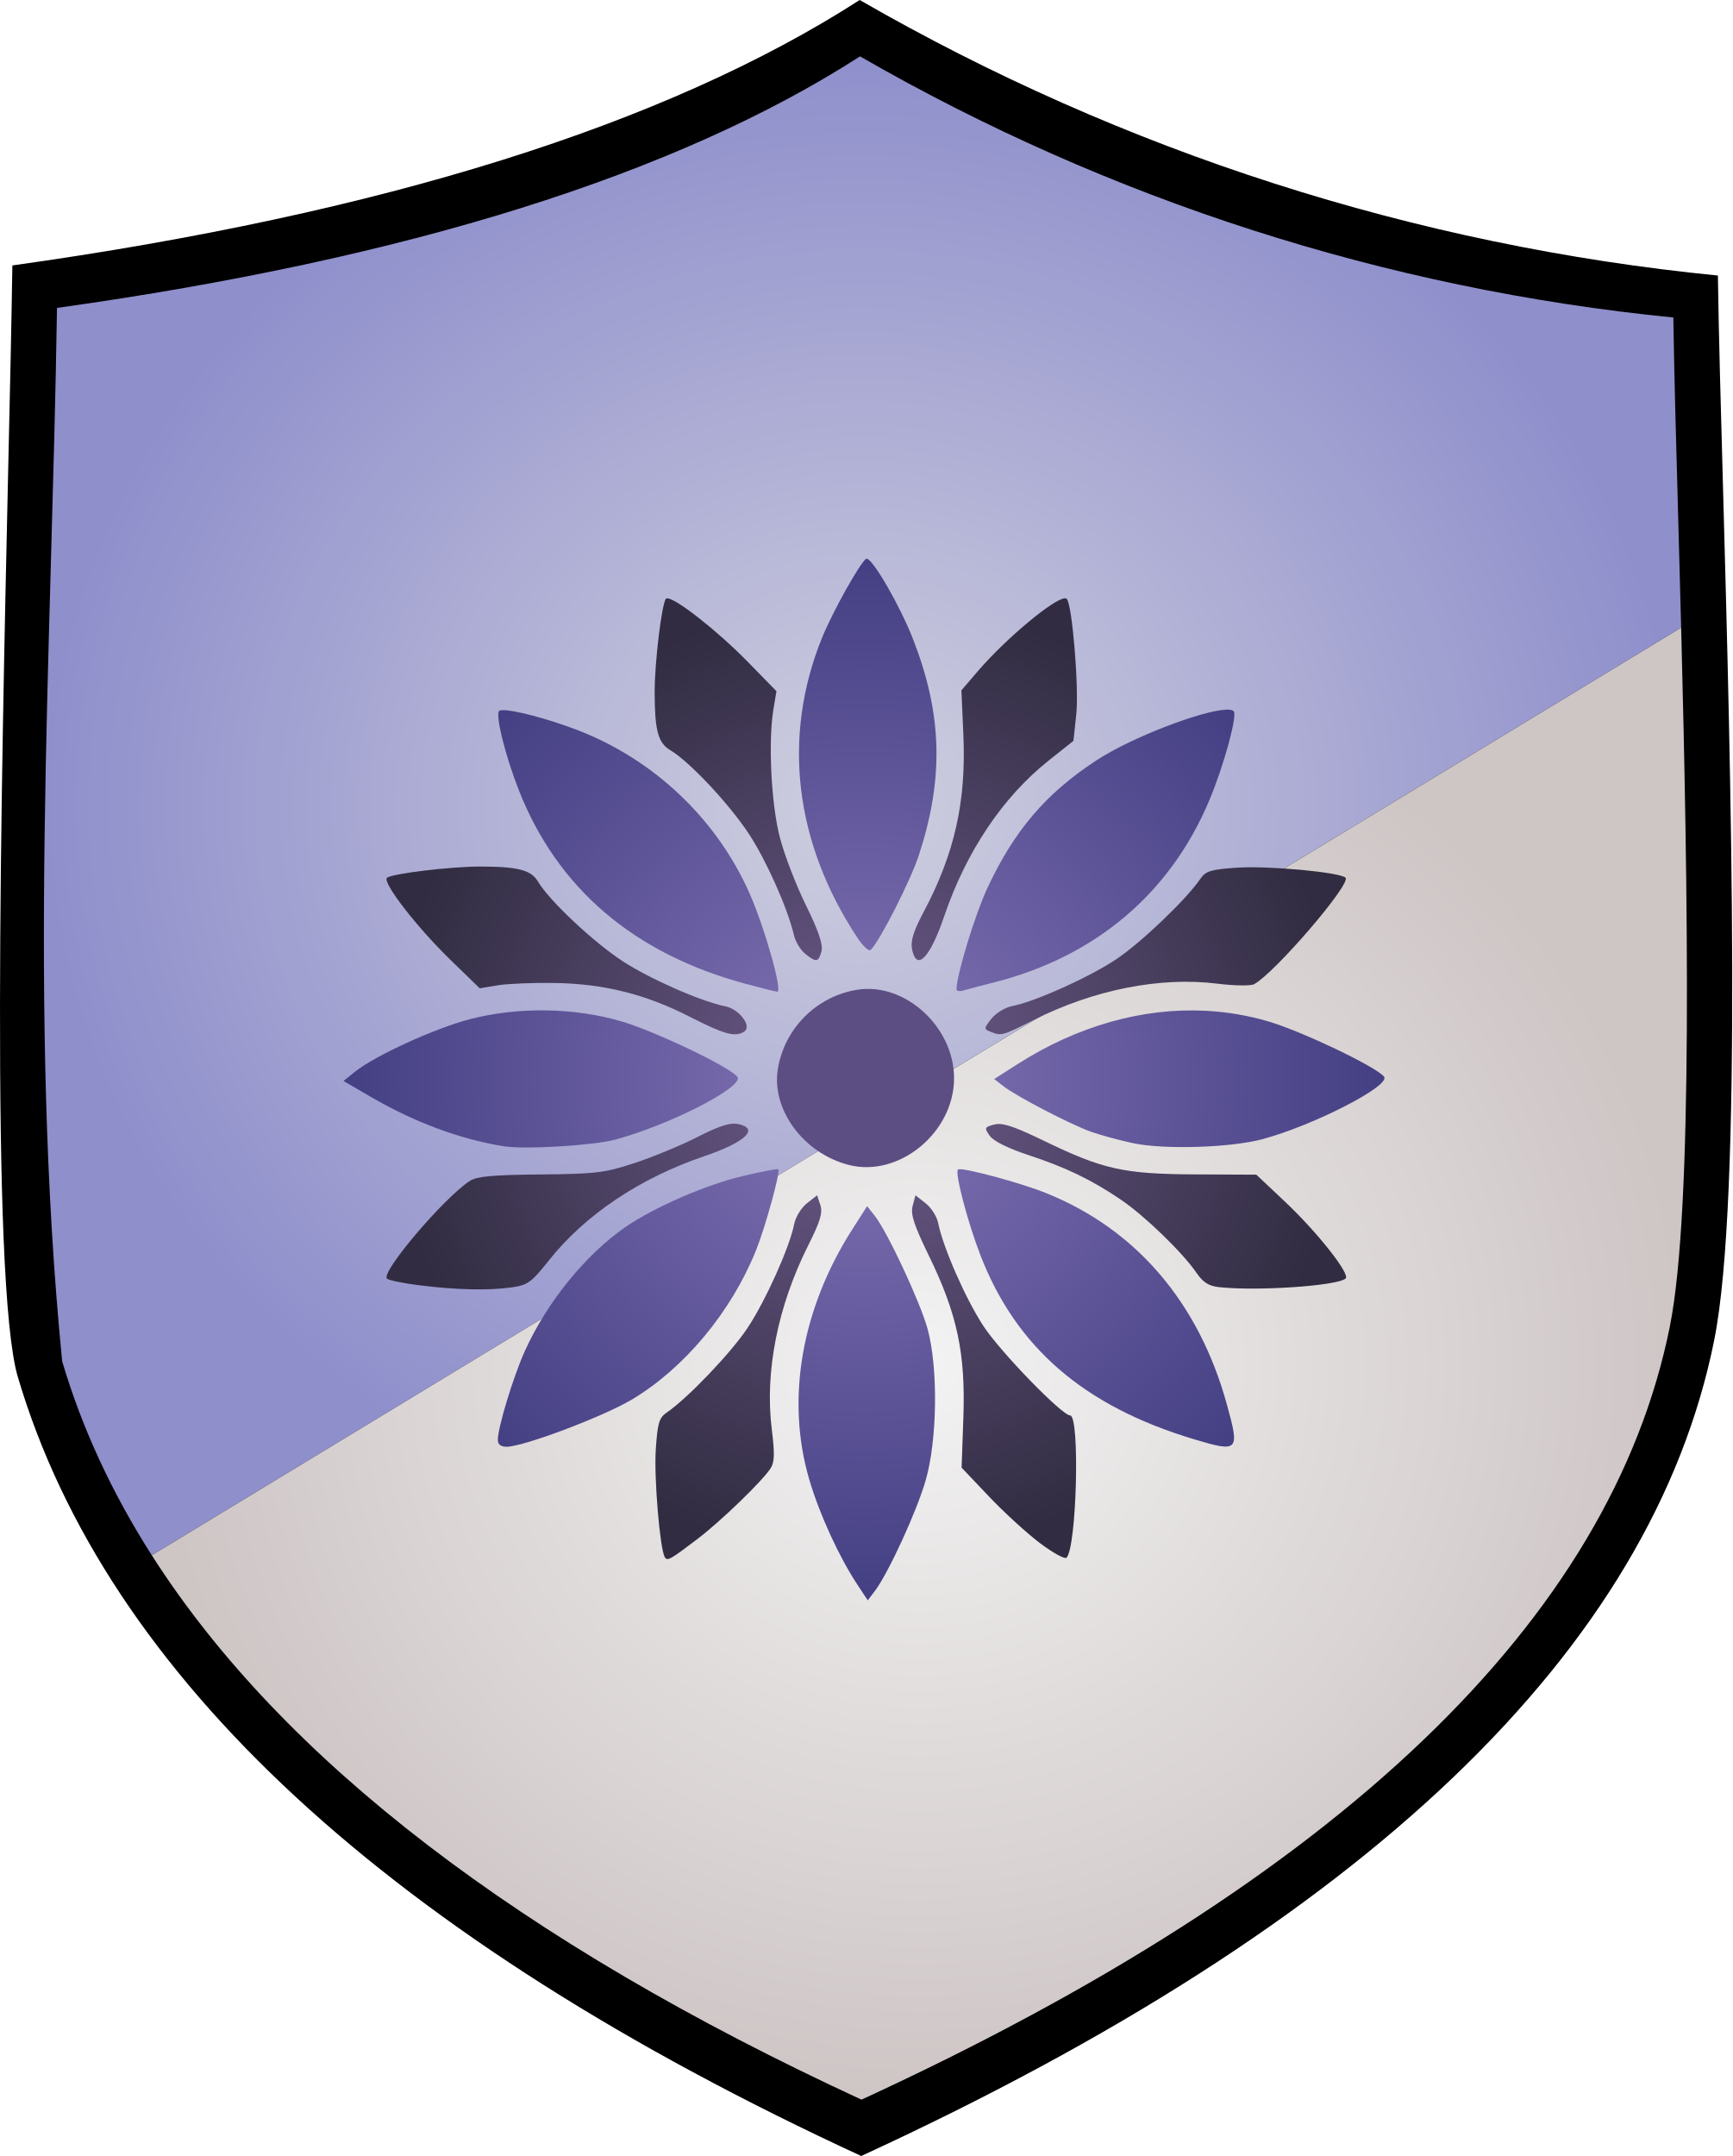
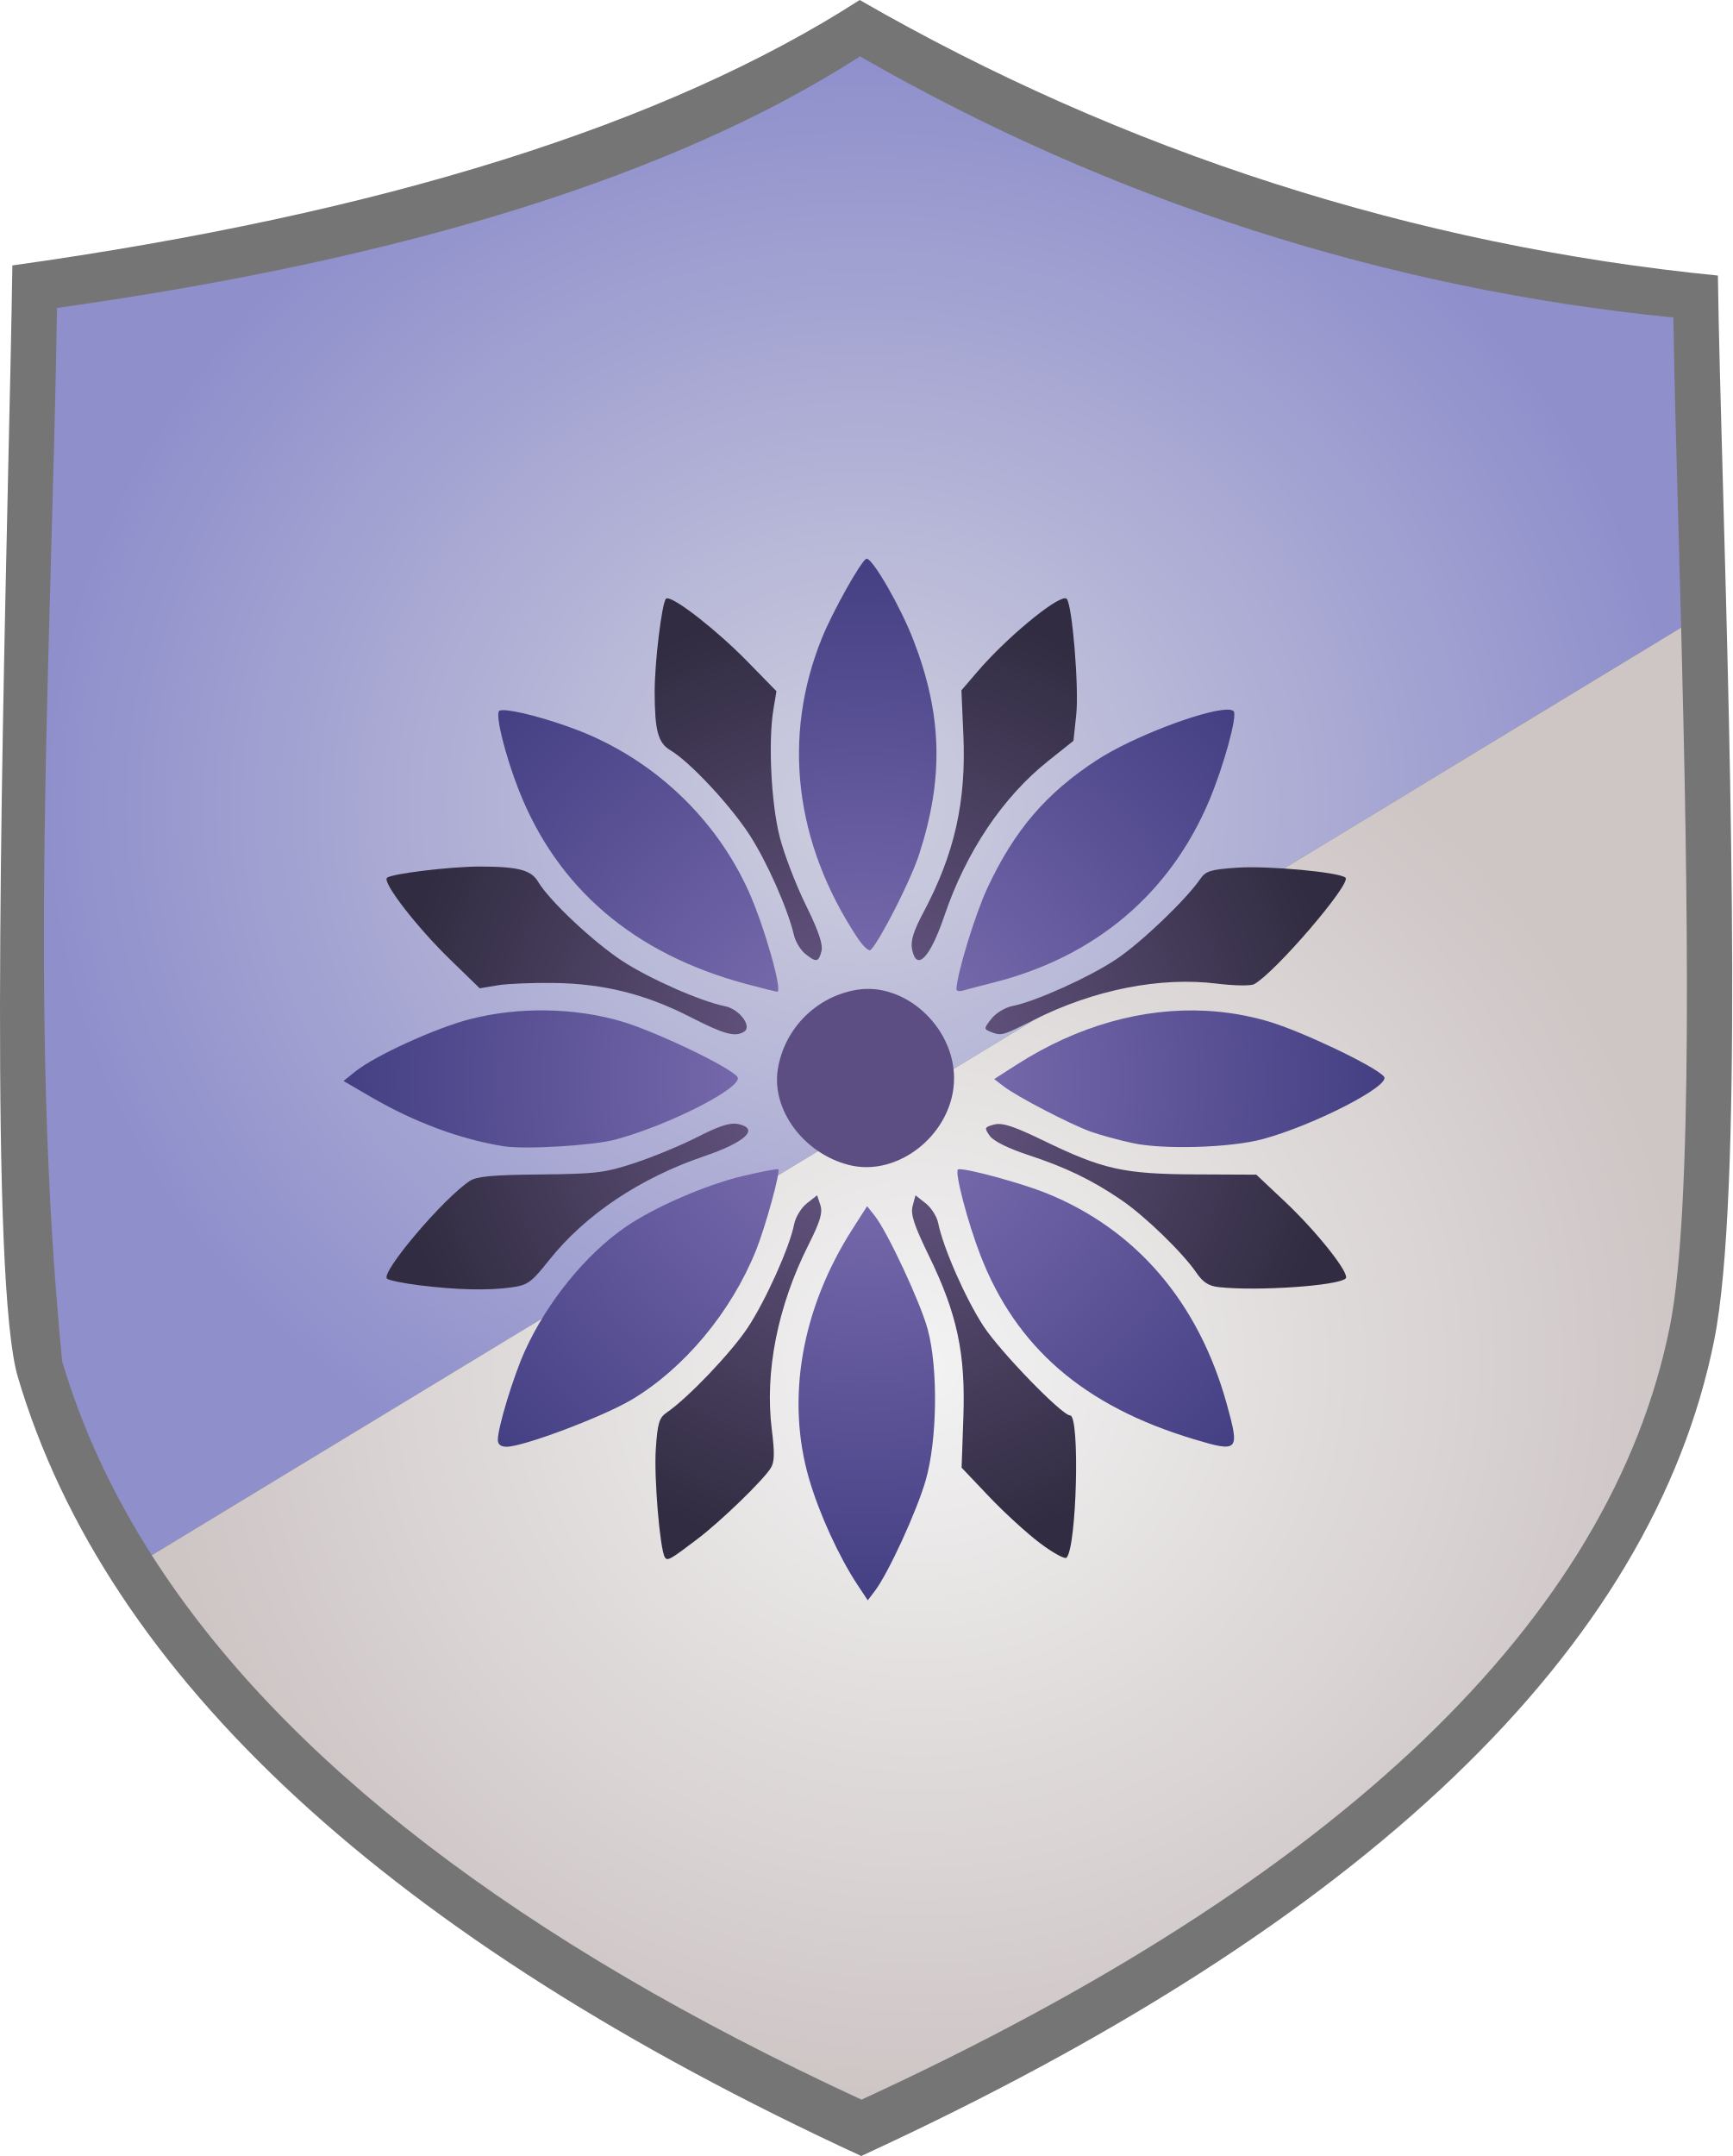
<svg xmlns="http://www.w3.org/2000/svg" xmlns:xlink="http://www.w3.org/1999/xlink" width="1249.908" height="1555.307" viewBox="0 0 937.431 1166.48">
  <defs>
    <radialGradient xlink:href="#a" id="g" cx="623.442" cy="778.738" r="375.565" fx="623.442" fy="778.738" gradientTransform="matrix(1 0 0 1.00039 0 -.302)" gradientUnits="userSpaceOnUse" />
    <radialGradient xlink:href="#b" id="h" cx="625.091" cy="778.13" r="346.211" fx="625.091" fy="778.13" gradientTransform="matrix(1 0 0 1.00096 0 -.746)" gradientUnits="userSpaceOnUse" />
    <radialGradient xlink:href="#c" id="e" cx="466.775" cy="435.977" r="443.018" fx="466.775" fy="435.977" gradientTransform="matrix(1 0 0 .91527 0 36.94)" gradientUnits="userSpaceOnUse" />
    <radialGradient xlink:href="#d" id="f" cx="497.532" cy="737.779" r="415.392" fx="497.532" fy="737.779" gradientTransform="matrix(1 0 0 .95863 0 30.525)" gradientUnits="userSpaceOnUse" />
    <linearGradient id="d">
      <stop offset="0" style="stop-color:#f3f3f3;stop-opacity:1" />
      <stop offset="1" style="stop-color:#cec5c5;stop-opacity:1" />
    </linearGradient>
    <linearGradient id="c">
      <stop offset="0" style="stop-color:#cfcfdf;stop-opacity:1" />
      <stop offset="1" style="stop-color:#8f8fcc;stop-opacity:1" />
    </linearGradient>
    <linearGradient id="b">
      <stop offset="0" style="stop-color:#705d8f;stop-opacity:1" />
      <stop offset="1" style="stop-color:#312c41;stop-opacity:1" />
    </linearGradient>
    <linearGradient id="a">
      <stop offset="0" style="stop-color:#8475b7;stop-opacity:1" />
      <stop offset="1" style="stop-color:#443f83;stop-opacity:1" />
    </linearGradient>
  </defs>
-   <path fill-rule="evenodd" d="M927.727 724.86c-33.574 167.59-188.87 316.11-461.66 441.62-254.93-117.65-408.49-259.44-456.43-421.54C-5.39 694.178.73 420.4 4.37 256.94c1-43.586 1.868-82.668 2.32-113.33C206.45 115.692 360.45 67.477 465.24 0a1158.4 1158.4 0 0 0 464.43 149.08c.454 31.48 1.575 71.547 2.813 116 4.188 152.6 10.56 383.2-4.762 459.75z" />
+   <path fill-rule="evenodd" d="M927.727 724.86c-33.574 167.59-188.87 316.11-461.66 441.62-254.93-117.65-408.49-259.44-456.43-421.54C-5.39 694.178.73 420.4 4.37 256.94c1-43.586 1.868-82.668 2.32-113.33C206.45 115.692 360.45 67.477 465.24 0a1158.4 1158.4 0 0 0 464.43 149.08c.454 31.48 1.575 71.547 2.813 116 4.188 152.6 10.56 383.2-4.762 459.75z" style="fill:#757575;fill-opacity:1" />
  <path d="M465.422 30.495C366.11 94.445 220.164 140.138 30.848 166.597c-2.97 189.825-15.83 380.878 2.792 569.888 10.667 36.068 26.85 71.075 48.5 104.974l827.652-501.886c-.521-20.169-1.056-39.603-1.557-57.859-1.173-42.128-2.235-80.1-2.666-109.933A1097.8 1097.8 0 0 1 465.422 30.495" style="fill:url(#e);stroke-width:.948;fill-opacity:1" />
  <path d="M909.792 339.573 82.14 841.459c70.563 110.488 199.187 209.205 384.066 294.526 258.527-118.948 405.702-259.702 437.52-418.53l-.004-.029c12.688-63.39 9.68-238.243 6.07-377.853" style="fill:url(#f);stroke-width:.948;fill-opacity:1" />
  <path d="M625.348 403.027a.7.7 0 0 0-.387.1c-4.343 2.684-24.253 38.333-31.809 56.955-28.954 71.359-19.927 147.725 25.588 216.504 3.986 6.022 8.265 9.93 9.512 8.684 6.813-6.814 28.805-50.086 34.824-68.522 18.054-55.301 16.862-101.16-4.03-155.103-9.408-24.295-29.198-58.525-33.698-58.618m259.925 108.889c-16.746.276-68.156 19.632-94.015 36.514-36.446 23.792-59.235 50.43-78.725 92.02-8.896 18.983-22.287 62.798-22.377 73.212-.01 1.272 2.208 1.656 4.93.856 2.722-.801 12.586-3.389 21.92-5.75 73.231-18.529 127.21-64.088 155.5-131.247 10.576-25.107 20.557-61.581 17.646-64.492-.802-.802-2.486-1.152-4.879-1.113m-522.921.377c-1.1.055-1.853.25-2.2.596-2.87 2.87 4.371 32.028 14.145 56.965 27.79 70.903 83.19 118.228 163.724 139.863 11.327 3.042 21.572 5.609 22.768 5.703 4.27.337-9.387-47.658-20.639-72.535-24-53.064-69.025-95.38-123.78-116.334-21.583-8.26-46.316-14.647-54.018-14.258m31.853 216.586c-18.622-.283-37.36 1.792-54.793 6.25-24.995 6.39-68.881 26.419-83.244 37.99l-8.291 6.68 19.605 11.424c31.456 18.332 64.579 30.643 95.971 35.67 15.27 2.445 64.71-.52 80.652-4.836 39.947-10.816 93.589-38.484 87.9-45.338-6.16-7.425-59.284-32.772-83.698-39.936-16.973-4.98-35.48-7.621-54.102-7.904m475.996.295c-45.54-2.387-92.728 10.798-136.262 38.646l-16.566 10.598 6.887 5.312c9.404 7.256 47.802 27.226 62.644 32.58 6.67 2.407 20.4 6.153 30.512 8.327 22.463 4.829 70.789 3.322 93.814-2.926 37.116-10.072 92.69-38.7 87.43-45.037-6.13-7.387-59.32-32.747-83.664-39.89-14.618-4.29-29.615-6.815-44.795-7.61M692.043 843.463c-.43.028-.718.105-.848.234-2.322 2.322 6.978 37.79 16.133 61.53 25.756 66.787 74.827 109.165 153.928 132.931 32.607 9.797 33.417 8.936 23.889-25.447-20.277-73.17-65.309-125.783-130.032-151.926-18.009-7.274-56.61-17.747-63.07-17.322m-130.434.047c-.545-.545-12.102 1.649-25.685 4.875-26.662 6.332-63.817 22.483-84.576 36.765-28.667 19.724-56.625 54.136-72.59 89.346-8.296 18.297-19.547 55.242-19.547 64.188 0 3.311 2.154 5 6.363 4.988 12.067-.033 69.43-21.625 90.139-33.928 38-22.576 72.013-63.415 89.838-107.87 6.781-16.914 17.727-56.696 16.058-58.364m64.073 26.597-10.596 16.567c-36.87 57.637-48.126 122.748-31.197 180.459 7.367 25.114 21.493 55.961 34.923 76.256l7.32 11.06 5.026-6.59c9.753-12.787 30.43-57.778 36.826-80.129 8.355-29.192 9.008-80.803 1.38-108.894-5.263-19.375-28.983-70.154-38.231-81.84z" style="fill:url(#g);fill-opacity:1;stroke-width:2.828" transform="scale(.75)" />
  <path d="M768.506 431.588c-7.756-.001-42.547 28.813-63.143 52.83l-11.642 13.576 1.408 31.955c2.132 48.314-6.275 85.77-28.754 128.104-7.297 13.742-9.471 20.777-8.271 26.775 3.258 16.293 12.965 6.26 23.279-24.064 15.792-46.43 42.179-85.758 75.138-111.985l18.034-14.347 2.025-18.924c2.07-19.332-2.898-79.502-6.896-83.526-.265-.266-.661-.394-1.178-.394m-287.016.045c-.424-.005-.744.092-.95.3-2.973 3.004-8.2 46.056-8.161 67.21.051 28.02 2.438 36.826 11.42 42.132 13.703 8.095 42.665 39.004 56.773 60.59 12.598 19.275 27.761 53.413 32.319 72.76 1.093 4.642 4.692 10.638 7.998 13.326 8.028 6.528 9.833 6.253 11.857-1.812 1.21-4.824-2.099-14.571-11.287-33.235-7.15-14.524-15.619-36.59-18.818-49.035-6.21-24.148-8.431-69.05-4.563-92.226l2.176-13.03-20.658-21.133c-21.943-22.447-51.742-45.773-58.106-45.847m-135.082 193.48c-21.154-.038-64.205 5.19-67.209 8.162-3.376 3.341 21.611 35.623 45.623 58.944l21.34 20.726 12.889-2.152c7.088-1.184 25.615-1.948 41.172-1.695 35.614.578 65.679 8.103 97.58 24.422 24.85 12.712 32.625 14.829 39.19 10.67 5.853-3.71-3.507-16.23-13.651-18.258-17.566-3.514-54.562-19.784-74.211-32.637-21.062-13.778-52.863-43.68-60.873-57.24-4.996-8.458-14.303-10.891-41.85-10.942m546.403.809c-19.176 1.288-22.802 2.388-26.715 8.103-10.284 15.019-42.869 46.14-60.774 58.043-19.637 13.056-58.44 30.506-74.93 33.698-5.083.983-11.845 5.097-15.027 9.142-5.498 6.99-5.531 7.455-.658 9.377 7.962 3.14 8.185 3.078 31.354-8.566 43.393-21.81 91.088-31.238 132.205-26.133 12.37 1.536 24.26 1.704 26.691.377 15.042-8.214 70.225-72.497 65.924-76.795-3.957-3.954-55.653-8.752-78.07-7.246M530.223 810.59c-5.515-.161-13.37 2.674-26.762 9.53-11.667 5.971-32.033 14.422-45.256 18.778-21.866 7.205-28.057 7.96-68.418 8.338-34.54.324-45.823 1.375-50.91 4.739-19.007 12.568-64.224 65.894-59.678 70.379 1.226 1.209 11.776 3.384 23.444 4.834 26.856 3.336 49.305 3.864 66.142 1.556 12.012-1.646 14.465-3.407 27.4-19.664 26.085-32.781 65.506-59.202 111.844-74.963 30.057-10.223 40.36-20.042 24.422-23.277a13 13 0 0 0-2.228-.25m190.724.226c-1.332-.032-2.501.11-3.588.4-7.05 1.886-7.244 2.37-3.222 8.112 2.654 3.79 13.132 9.027 27.615 13.805 27.513 9.076 45.857 17.922 67.178 32.396 17.088 11.6 44.29 37.924 54.33 52.575 4.79 6.99 8.924 9.628 16.345 10.427 27.909 3.005 85.812-.967 91.375-6.267 3.385-3.224-20.6-33.557-43.857-55.463l-20.611-19.414-43.842-.196c-51.73-.23-66.652-3.528-109.211-24.132-17.952-8.692-26.74-12.101-32.512-12.243m-131.355 51.448-7.387 5.81c-4.062 3.196-8.192 9.97-9.176 15.053-3.19 16.489-20.642 55.294-33.697 74.932-11.903 17.904-43.022 50.488-58.041 60.771-5.716 3.914-6.815 7.54-8.103 26.715-1.365 20.317 2.984 72.088 6.539 77.84 1.816 2.938 3.877 1.777 23.824-13.418 16.793-12.793 46.44-41.452 52.465-50.717 2.866-4.408 3.058-10.63.873-28.11-5.17-41.337 4.232-88.844 26.25-132.652 8.726-17.362 10.632-23.686 8.797-29.193zm70.982.002-2.049 7.664c-1.607 6.01.954 13.832 11.875 36.263 20.264 41.622 26.347 70.156 24.737 116.038l-1.282 36.521 19.815 20.86c10.898 11.472 27.444 26.594 36.768 33.603 9.323 7.009 17.932 11.734 19.128 10.5 7.375-7.604 9.77-102.652 2.588-102.652-5.862 0-50.4-45.906-62.545-64.465-12.914-19.736-29.131-56.657-32.681-74.407-.922-4.609-4.978-10.977-9.014-14.152z" style="fill:url(#h);fill-opacity:1;stroke-width:2.828" transform="scale(.75)" />
  <path d="M612.354 840.348c-32.525-8.384-55.779-39.798-51.104-69.035 4.702-29.405 27.908-52.623 57.29-57.322 34.479-5.513 69.874 26.819 69.874 63.826 0 39.17-39.788 71.88-76.06 62.531" style="fill:#5c4e83;fill-opacity:1;stroke-width:2.828" transform="scale(.75)" />
</svg>
